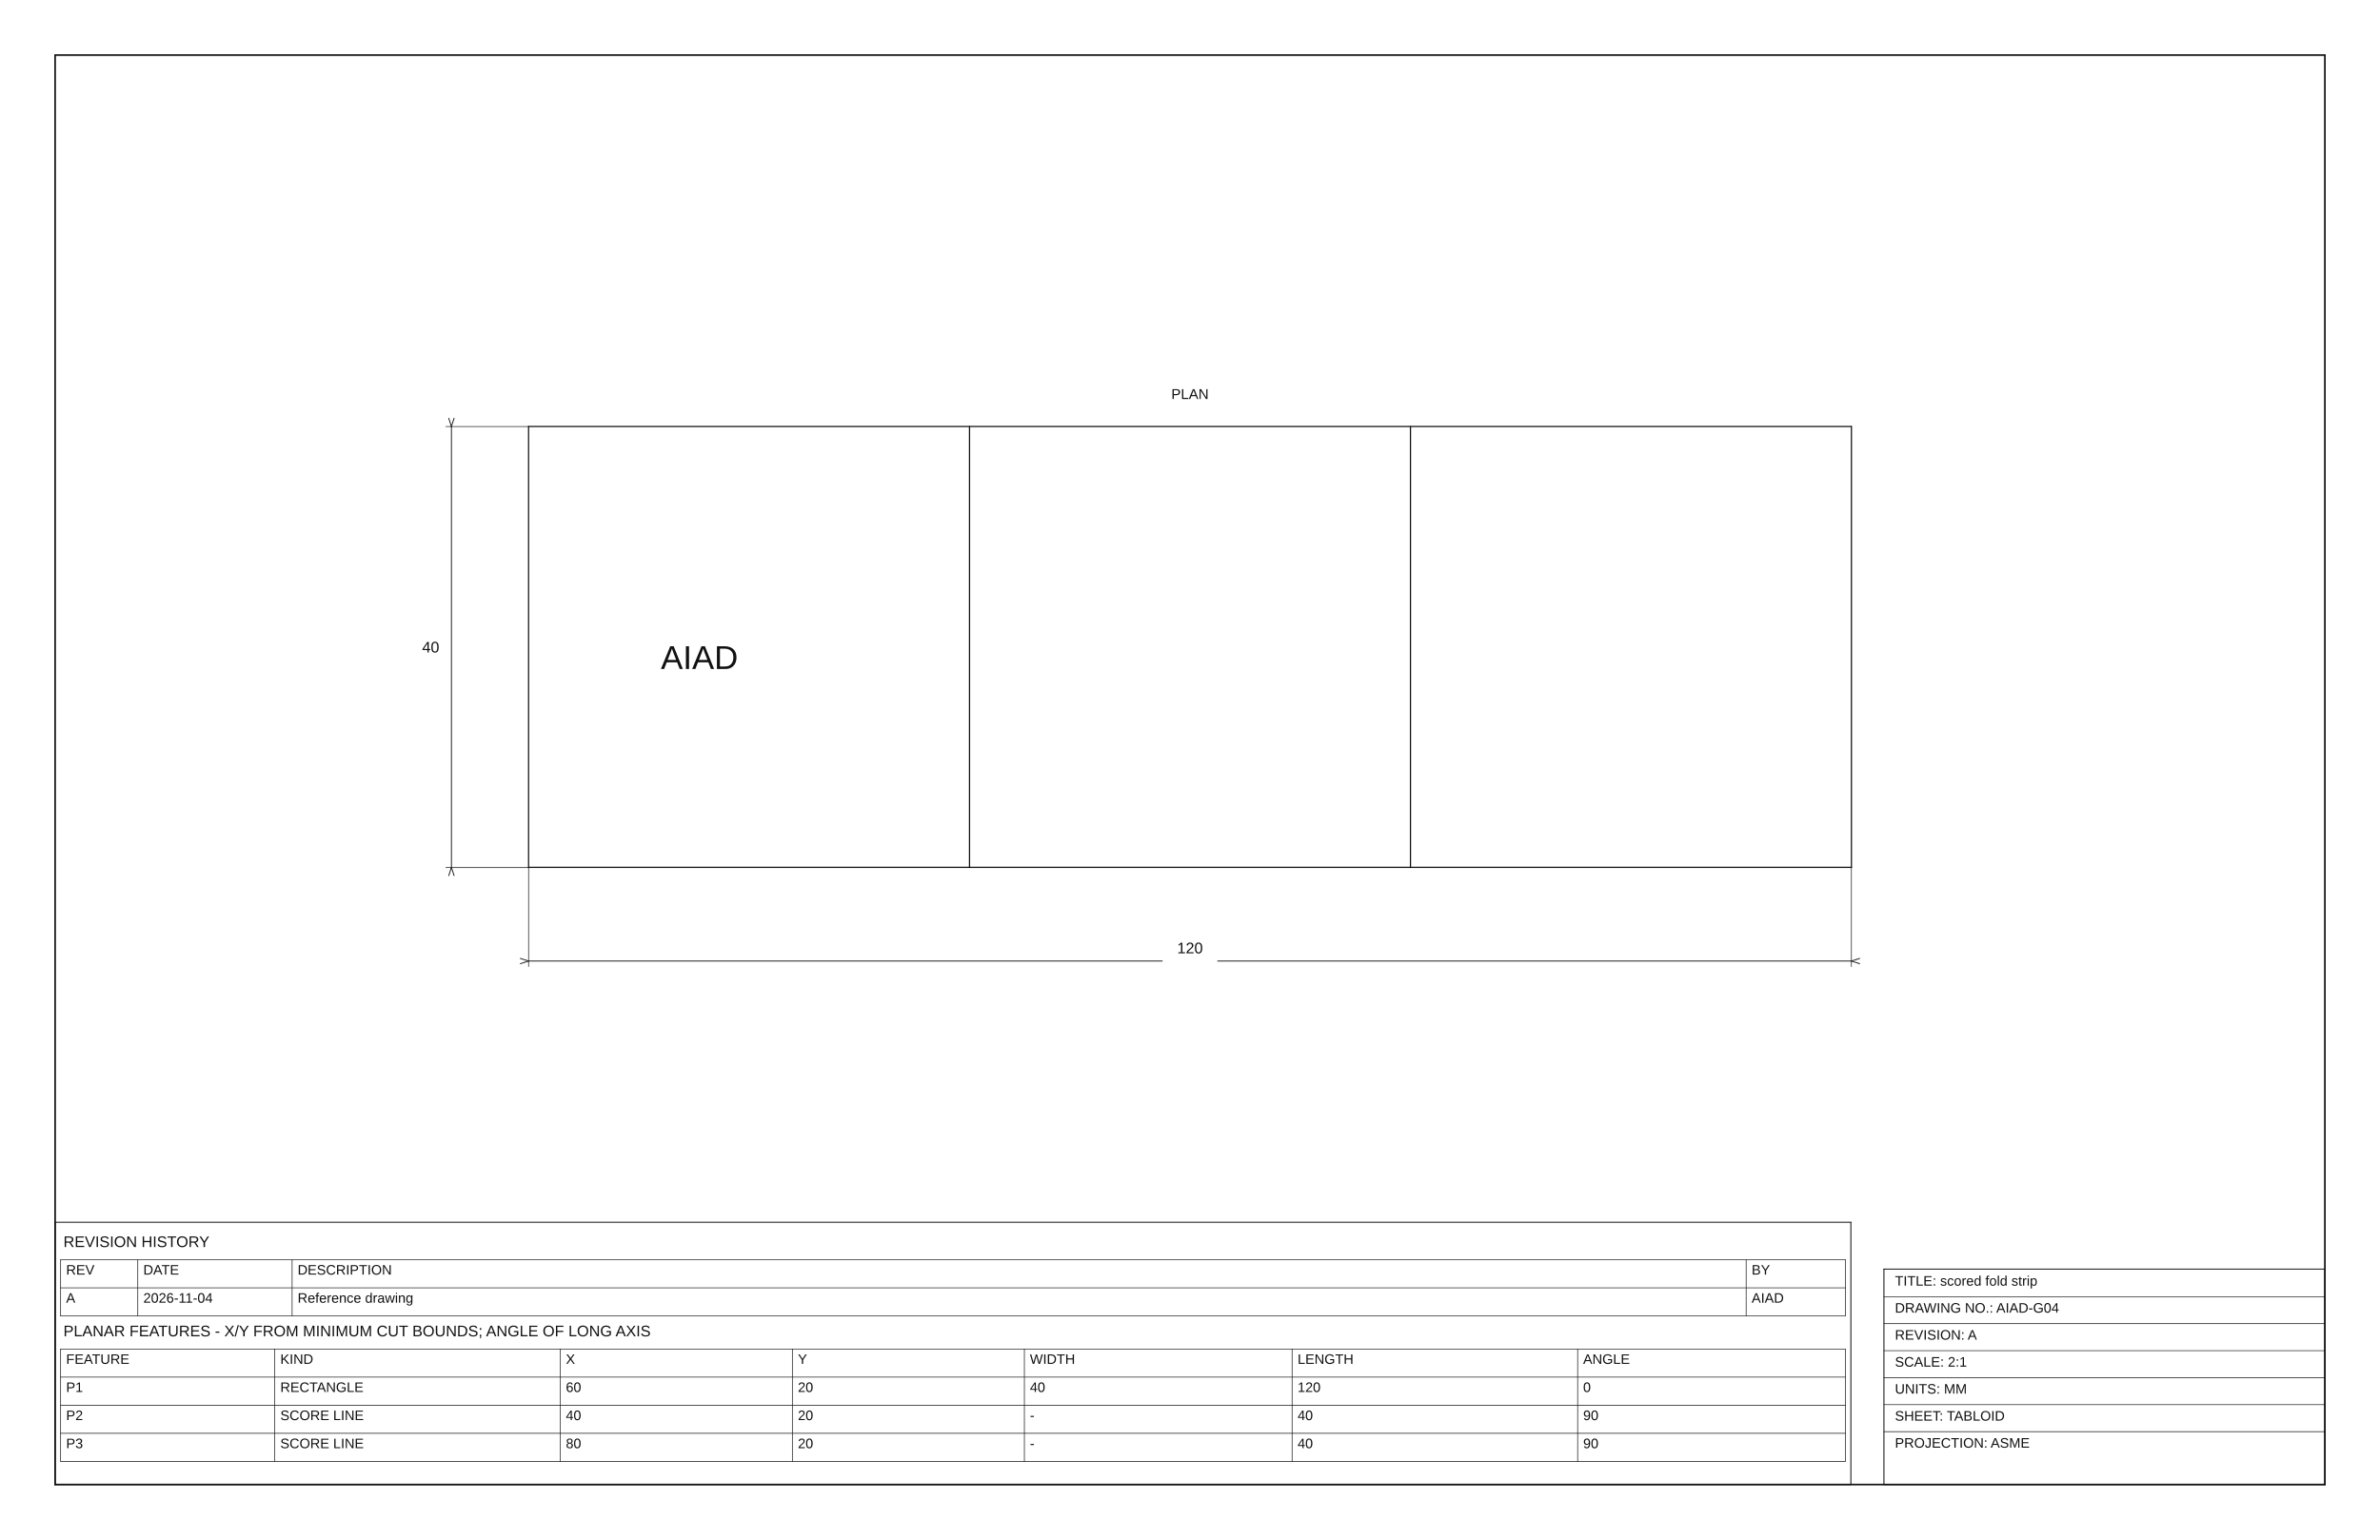
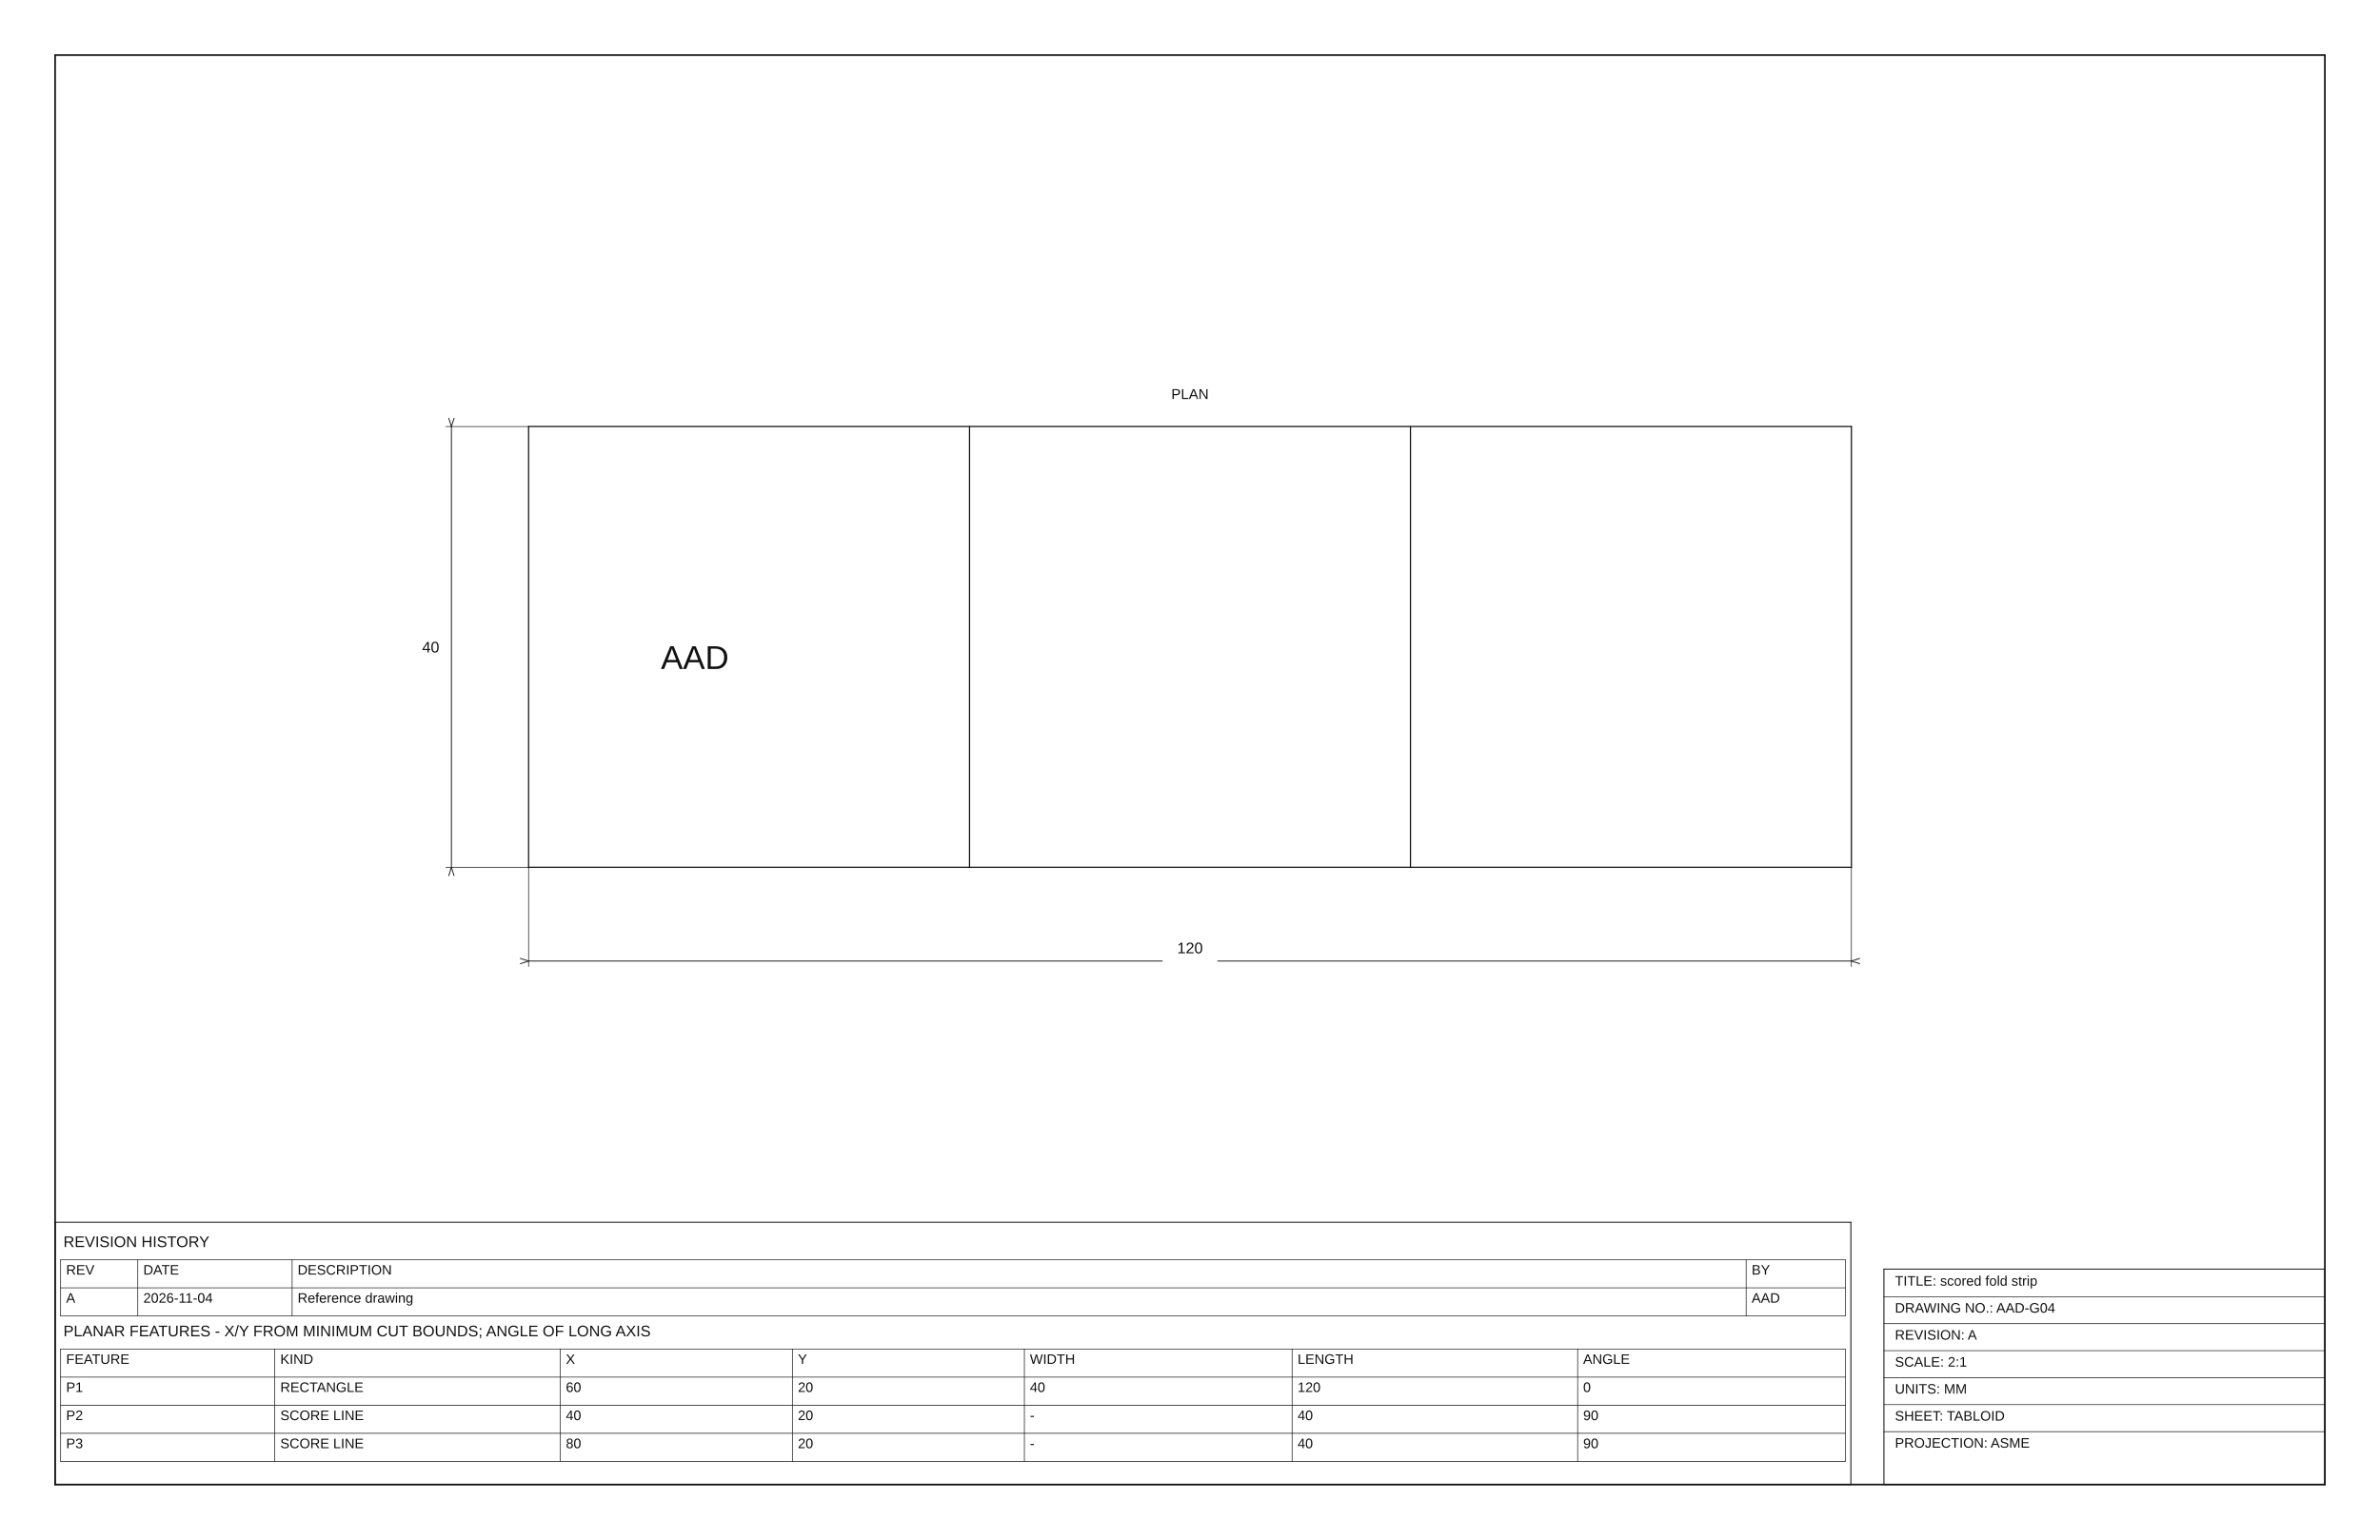
<svg xmlns="http://www.w3.org/2000/svg" width="431.8mm" height="279.4mm" viewBox="0 0 431.8 279.4" version="1.1">
  <g transform="translate(0 279.4) scale(1 -1)" fill="none" stroke="#111" stroke-linecap="round" stroke-linejoin="round">
    <line data-layer="BORDER" stroke-width="0.3" stroke-dasharray="none" x1="10" y1="10" x2="421.8" y2="10" />
    <line data-layer="BORDER" stroke-width="0.3" stroke-dasharray="none" x1="421.8" y1="10" x2="421.8" y2="269.4" />
    <line data-layer="BORDER" stroke-width="0.3" stroke-dasharray="none" x1="421.8" y1="269.4" x2="10" y2="269.4" />
    <line data-layer="BORDER" stroke-width="0.3" stroke-dasharray="none" x1="10" y1="269.4" x2="10" y2="10" />
    <line data-layer="cut" stroke-width="0.22" stroke-dasharray="none" x1="95.9" y1="122" x2="335.9" y2="122" />
    <line data-layer="cut" stroke-width="0.22" stroke-dasharray="none" x1="335.9" y1="122" x2="335.9" y2="202" />
    <line data-layer="cut" stroke-width="0.22" stroke-dasharray="none" x1="335.9" y1="202" x2="95.9" y2="202" />
    <line data-layer="cut" stroke-width="0.22" stroke-dasharray="none" x1="95.9" y1="202" x2="95.9" y2="122" />
    <line data-layer="score" stroke-width="0.22" stroke-dasharray="none" x1="175.9" y1="122" x2="175.9" y2="202" />
    <line data-layer="score" stroke-width="0.22" stroke-dasharray="none" x1="255.9" y1="122" x2="255.9" y2="202" />
    <line data-layer="DIMENSIONS" stroke-width="0.12" stroke-dasharray="none" x1="95.9" y1="122" x2="95.9" y2="104" />
    <line data-layer="DIMENSIONS" stroke-width="0.12" stroke-dasharray="none" x1="335.9" y1="122" x2="335.9" y2="104" />
    <line data-layer="DIMENSIONS" stroke-width="0.16" stroke-dasharray="none" x1="95.9" y1="105" x2="210.87" y2="105" />
    <line data-layer="DIMENSIONS" stroke-width="0.16" stroke-dasharray="none" x1="220.93" y1="105" x2="335.9" y2="105" />
    <line data-layer="DIMENSIONS" stroke-width="0.16" stroke-dasharray="none" x1="95.9" y1="105" x2="94.4" y2="105.48" />
    <line data-layer="DIMENSIONS" stroke-width="0.16" stroke-dasharray="none" x1="95.9" y1="105" x2="94.4" y2="104.52" />
    <line data-layer="DIMENSIONS" stroke-width="0.16" stroke-dasharray="none" x1="335.9" y1="105" x2="337.4" y2="104.52" />
    <line data-layer="DIMENSIONS" stroke-width="0.16" stroke-dasharray="none" x1="335.9" y1="105" x2="337.4" y2="105.48" />
    <line data-layer="DIMENSIONS" stroke-width="0.12" stroke-dasharray="none" x1="95.9" y1="122" x2="80.9" y2="122" />
    <line data-layer="DIMENSIONS" stroke-width="0.12" stroke-dasharray="none" x1="95.9" y1="202" x2="80.9" y2="202" />
    <line data-layer="DIMENSIONS" stroke-width="0.16" stroke-dasharray="none" x1="81.9" y1="122" x2="81.9" y2="202" />
    <line data-layer="DIMENSIONS" stroke-width="0.16" stroke-dasharray="none" x1="81.9" y1="122" x2="81.42" y2="120.5" />
    <line data-layer="DIMENSIONS" stroke-width="0.16" stroke-dasharray="none" x1="81.9" y1="122" x2="82.38" y2="120.5" />
    <line data-layer="DIMENSIONS" stroke-width="0.16" stroke-dasharray="none" x1="81.9" y1="202" x2="82.38" y2="203.5" />
    <line data-layer="DIMENSIONS" stroke-width="0.16" stroke-dasharray="none" x1="81.9" y1="202" x2="81.42" y2="203.5" />
    <line data-layer="TITLE" stroke-width="0.18" stroke-dasharray="none" x1="341.8" y1="10" x2="421.8" y2="10" />
    <line data-layer="TITLE" stroke-width="0.18" stroke-dasharray="none" x1="421.8" y1="10" x2="421.8" y2="49.1" />
    <line data-layer="TITLE" stroke-width="0.18" stroke-dasharray="none" x1="421.8" y1="49.1" x2="341.8" y2="49.1" />
    <line data-layer="TITLE" stroke-width="0.18" stroke-dasharray="none" x1="341.8" y1="49.1" x2="341.8" y2="10" />
    <line data-layer="TITLE" stroke-width="0.12" stroke-dasharray="none" x1="341.8" y1="44.1" x2="421.8" y2="44.1" />
    <line data-layer="TITLE" stroke-width="0.12" stroke-dasharray="none" x1="341.8" y1="39.2" x2="421.8" y2="39.2" />
    <line data-layer="TITLE" stroke-width="0.12" stroke-dasharray="none" x1="341.8" y1="34.3" x2="421.8" y2="34.3" />
    <line data-layer="TITLE" stroke-width="0.12" stroke-dasharray="none" x1="341.8" y1="29.4" x2="421.8" y2="29.4" />
    <line data-layer="TITLE" stroke-width="0.12" stroke-dasharray="none" x1="341.8" y1="24.5" x2="421.8" y2="24.5" />
    <line data-layer="TITLE" stroke-width="0.12" stroke-dasharray="none" x1="341.8" y1="19.6" x2="421.8" y2="19.6" />
    <line data-layer="SCHEDULE" stroke-width="0.18" stroke-dasharray="none" x1="10" y1="10" x2="335.8" y2="10" />
    <line data-layer="SCHEDULE" stroke-width="0.18" stroke-dasharray="none" x1="335.8" y1="10" x2="335.8" y2="57.6" />
    <line data-layer="SCHEDULE" stroke-width="0.18" stroke-dasharray="none" x1="335.8" y1="57.6" x2="10" y2="57.6" />
    <line data-layer="SCHEDULE" stroke-width="0.18" stroke-dasharray="none" x1="10" y1="57.6" x2="10" y2="10" />
    <line data-layer="SCHEDULE" stroke-width="0.12" stroke-dasharray="none" x1="11" y1="50.8" x2="334.8" y2="50.8" />
    <line data-layer="SCHEDULE" stroke-width="0.12" stroke-dasharray="none" x1="11" y1="45.7" x2="334.8" y2="45.7" />
    <line data-layer="SCHEDULE" stroke-width="0.12" stroke-dasharray="none" x1="11" y1="40.6" x2="334.8" y2="40.6" />
    <line data-layer="SCHEDULE" stroke-width="0.12" stroke-dasharray="none" x1="11" y1="50.8" x2="11" y2="40.6" />
    <line data-layer="SCHEDULE" stroke-width="0.12" stroke-dasharray="none" x1="25" y1="50.8" x2="25" y2="40.6" />
    <line data-layer="SCHEDULE" stroke-width="0.12" stroke-dasharray="none" x1="53" y1="50.8" x2="53" y2="40.6" />
    <line data-layer="SCHEDULE" stroke-width="0.12" stroke-dasharray="none" x1="316.8" y1="50.8" x2="316.8" y2="40.6" />
    <line data-layer="SCHEDULE" stroke-width="0.12" stroke-dasharray="none" x1="334.8" y1="50.8" x2="334.8" y2="40.6" />
    <line data-layer="SCHEDULE" stroke-width="0.12" stroke-dasharray="none" x1="11" y1="34.6" x2="334.8" y2="34.6" />
    <line data-layer="SCHEDULE" stroke-width="0.12" stroke-dasharray="none" x1="11" y1="29.5" x2="334.8" y2="29.5" />
    <line data-layer="SCHEDULE" stroke-width="0.12" stroke-dasharray="none" x1="11" y1="24.4" x2="334.8" y2="24.4" />
    <line data-layer="SCHEDULE" stroke-width="0.12" stroke-dasharray="none" x1="11" y1="19.3" x2="334.8" y2="19.3" />
    <line data-layer="SCHEDULE" stroke-width="0.12" stroke-dasharray="none" x1="11" y1="14.2" x2="334.8" y2="14.2" />
    <line data-layer="SCHEDULE" stroke-width="0.12" stroke-dasharray="none" x1="11" y1="34.6" x2="11" y2="14.2" />
    <line data-layer="SCHEDULE" stroke-width="0.12" stroke-dasharray="none" x1="49.856" y1="34.6" x2="49.856" y2="14.2" />
    <line data-layer="SCHEDULE" stroke-width="0.12" stroke-dasharray="none" x1="101.664" y1="34.6" x2="101.664" y2="14.2" />
    <line data-layer="SCHEDULE" stroke-width="0.12" stroke-dasharray="none" x1="143.758" y1="34.6" x2="143.758" y2="14.2" />
    <line data-layer="SCHEDULE" stroke-width="0.12" stroke-dasharray="none" x1="185.852" y1="34.6" x2="185.852" y2="14.2" />
    <line data-layer="SCHEDULE" stroke-width="0.12" stroke-dasharray="none" x1="234.422" y1="34.6" x2="234.422" y2="14.2" />
    <line data-layer="SCHEDULE" stroke-width="0.12" stroke-dasharray="none" x1="286.23" y1="34.6" x2="286.23" y2="14.2" />
    <line data-layer="SCHEDULE" stroke-width="0.12" stroke-dasharray="none" x1="334.8" y1="34.6" x2="334.8" y2="14.2" />
  </g>
  <g fill="#111" stroke="none" font-family="Arial, Helvetica, sans-serif">
-     <text x="119.9" y="121.4" font-size="6" text-anchor="start" data-layer="engrave">AIAD</text>
+     <text x="119.9" y="121.4" font-size="6" text-anchor="start" data-layer="engrave">AAD</text>
    <text x="215.9" y="173" font-size="2.8" text-anchor="middle" data-layer="DIMENSIONS" data-dimension-id="overall.x.120.">120</text>
    <text x="79.7" y="118.4" font-size="2.8" text-anchor="end" data-layer="DIMENSIONS" data-dimension-id="overall.y.40.">40</text>
    <text x="215.9" y="72.4" font-size="2.6" text-anchor="middle" data-layer="ANNOTATION">PLAN</text>
    <text x="343.8" y="233.3" font-size="2.5" text-anchor="start" data-layer="TITLE">TITLE: scored fold strip</text>
-     <text x="343.8" y="238.2" font-size="2.5" text-anchor="start" data-layer="TITLE">DRAWING NO.: AIAD-G04</text>
+     <text x="343.8" y="238.2" font-size="2.5" text-anchor="start" data-layer="TITLE">DRAWING NO.: AAD-G04</text>
    <text x="343.8" y="243.1" font-size="2.5" text-anchor="start" data-layer="TITLE">REVISION: A</text>
    <text x="343.8" y="248" font-size="2.5" text-anchor="start" data-layer="TITLE">SCALE: 2:1</text>
    <text x="343.8" y="252.9" font-size="2.5" text-anchor="start" data-layer="TITLE">UNITS: MM</text>
    <text x="343.8" y="257.8" font-size="2.5" text-anchor="start" data-layer="TITLE">SHEET: TABLOID</text>
    <text x="343.8" y="262.7" font-size="2.5" text-anchor="start" data-layer="TITLE">PROJECTION: ASME</text>
    <text x="11.5" y="226.3" font-size="2.8" text-anchor="start" data-layer="SCHEDULE">REVISION HISTORY</text>
    <text x="12" y="231.3" font-size="2.5" text-anchor="start" data-layer="SCHEDULE">REV</text>
    <text x="26" y="231.3" font-size="2.5" text-anchor="start" data-layer="SCHEDULE">DATE</text>
    <text x="54" y="231.3" font-size="2.5" text-anchor="start" data-layer="SCHEDULE">DESCRIPTION</text>
    <text x="317.8" y="231.3" font-size="2.5" text-anchor="start" data-layer="SCHEDULE">BY</text>
    <text x="12" y="236.4" font-size="2.5" text-anchor="start" data-layer="SCHEDULE">A</text>
    <text x="26" y="236.4" font-size="2.5" text-anchor="start" data-layer="SCHEDULE">2026-11-04</text>
    <text x="54" y="236.4" font-size="2.5" text-anchor="start" data-layer="SCHEDULE">Reference drawing</text>
-     <text x="317.8" y="236.4" font-size="2.5" text-anchor="start" data-layer="SCHEDULE">AIAD</text>
+     <text x="317.8" y="236.4" font-size="2.5" text-anchor="start" data-layer="SCHEDULE">AAD</text>
    <text x="11.5" y="242.5" font-size="2.8" text-anchor="start" data-layer="SCHEDULE">PLANAR FEATURES - X/Y FROM MINIMUM CUT BOUNDS; ANGLE OF LONG AXIS</text>
    <text x="12" y="247.5" font-size="2.5" text-anchor="start" data-layer="SCHEDULE">FEATURE</text>
    <text x="50.856" y="247.5" font-size="2.5" text-anchor="start" data-layer="SCHEDULE">KIND</text>
    <text x="102.664" y="247.5" font-size="2.5" text-anchor="start" data-layer="SCHEDULE">X</text>
    <text x="144.758" y="247.5" font-size="2.5" text-anchor="start" data-layer="SCHEDULE">Y</text>
    <text x="186.852" y="247.5" font-size="2.5" text-anchor="start" data-layer="SCHEDULE">WIDTH</text>
    <text x="235.422" y="247.5" font-size="2.5" text-anchor="start" data-layer="SCHEDULE">LENGTH</text>
    <text x="287.23" y="247.5" font-size="2.5" text-anchor="start" data-layer="SCHEDULE">ANGLE</text>
    <text x="12" y="252.6" font-size="2.5" text-anchor="start" data-layer="SCHEDULE">P1</text>
    <text x="50.856" y="252.6" font-size="2.5" text-anchor="start" data-layer="SCHEDULE">RECTANGLE</text>
    <text x="102.664" y="252.6" font-size="2.5" text-anchor="start" data-layer="SCHEDULE" data-dimension-id="profile.contour-1.x">60</text>
    <text x="144.758" y="252.6" font-size="2.5" text-anchor="start" data-layer="SCHEDULE" data-dimension-id="profile.contour-1.y">20</text>
    <text x="186.852" y="252.6" font-size="2.5" text-anchor="start" data-layer="SCHEDULE" data-dimension-id="profile.contour-1.width">40</text>
    <text x="235.422" y="252.6" font-size="2.5" text-anchor="start" data-layer="SCHEDULE" data-dimension-id="profile.contour-1.length">120</text>
    <text x="287.23" y="252.6" font-size="2.5" text-anchor="start" data-layer="SCHEDULE" data-dimension-id="profile.contour-1.angle">0</text>
    <text x="12" y="257.7" font-size="2.5" text-anchor="start" data-layer="SCHEDULE">P2</text>
    <text x="50.856" y="257.7" font-size="2.5" text-anchor="start" data-layer="SCHEDULE">SCORE LINE</text>
    <text x="102.664" y="257.7" font-size="2.5" text-anchor="start" data-layer="SCHEDULE" data-dimension-id="profile.fold1.edge0.x">40</text>
    <text x="144.758" y="257.7" font-size="2.5" text-anchor="start" data-layer="SCHEDULE" data-dimension-id="profile.fold1.edge0.y">20</text>
    <text x="186.852" y="257.7" font-size="2.5" text-anchor="start" data-layer="SCHEDULE">-</text>
    <text x="235.422" y="257.7" font-size="2.5" text-anchor="start" data-layer="SCHEDULE" data-dimension-id="profile.fold1.edge0.length">40</text>
    <text x="287.23" y="257.7" font-size="2.5" text-anchor="start" data-layer="SCHEDULE" data-dimension-id="profile.fold1.edge0.angle">90</text>
    <text x="12" y="262.8" font-size="2.5" text-anchor="start" data-layer="SCHEDULE">P3</text>
    <text x="50.856" y="262.8" font-size="2.5" text-anchor="start" data-layer="SCHEDULE">SCORE LINE</text>
    <text x="102.664" y="262.8" font-size="2.5" text-anchor="start" data-layer="SCHEDULE" data-dimension-id="profile.fold2.edge0.x">80</text>
    <text x="144.758" y="262.8" font-size="2.5" text-anchor="start" data-layer="SCHEDULE" data-dimension-id="profile.fold2.edge0.y">20</text>
    <text x="186.852" y="262.8" font-size="2.5" text-anchor="start" data-layer="SCHEDULE">-</text>
    <text x="235.422" y="262.8" font-size="2.5" text-anchor="start" data-layer="SCHEDULE" data-dimension-id="profile.fold2.edge0.length">40</text>
    <text x="287.23" y="262.8" font-size="2.5" text-anchor="start" data-layer="SCHEDULE" data-dimension-id="profile.fold2.edge0.angle">90</text>
  </g>
</svg>
